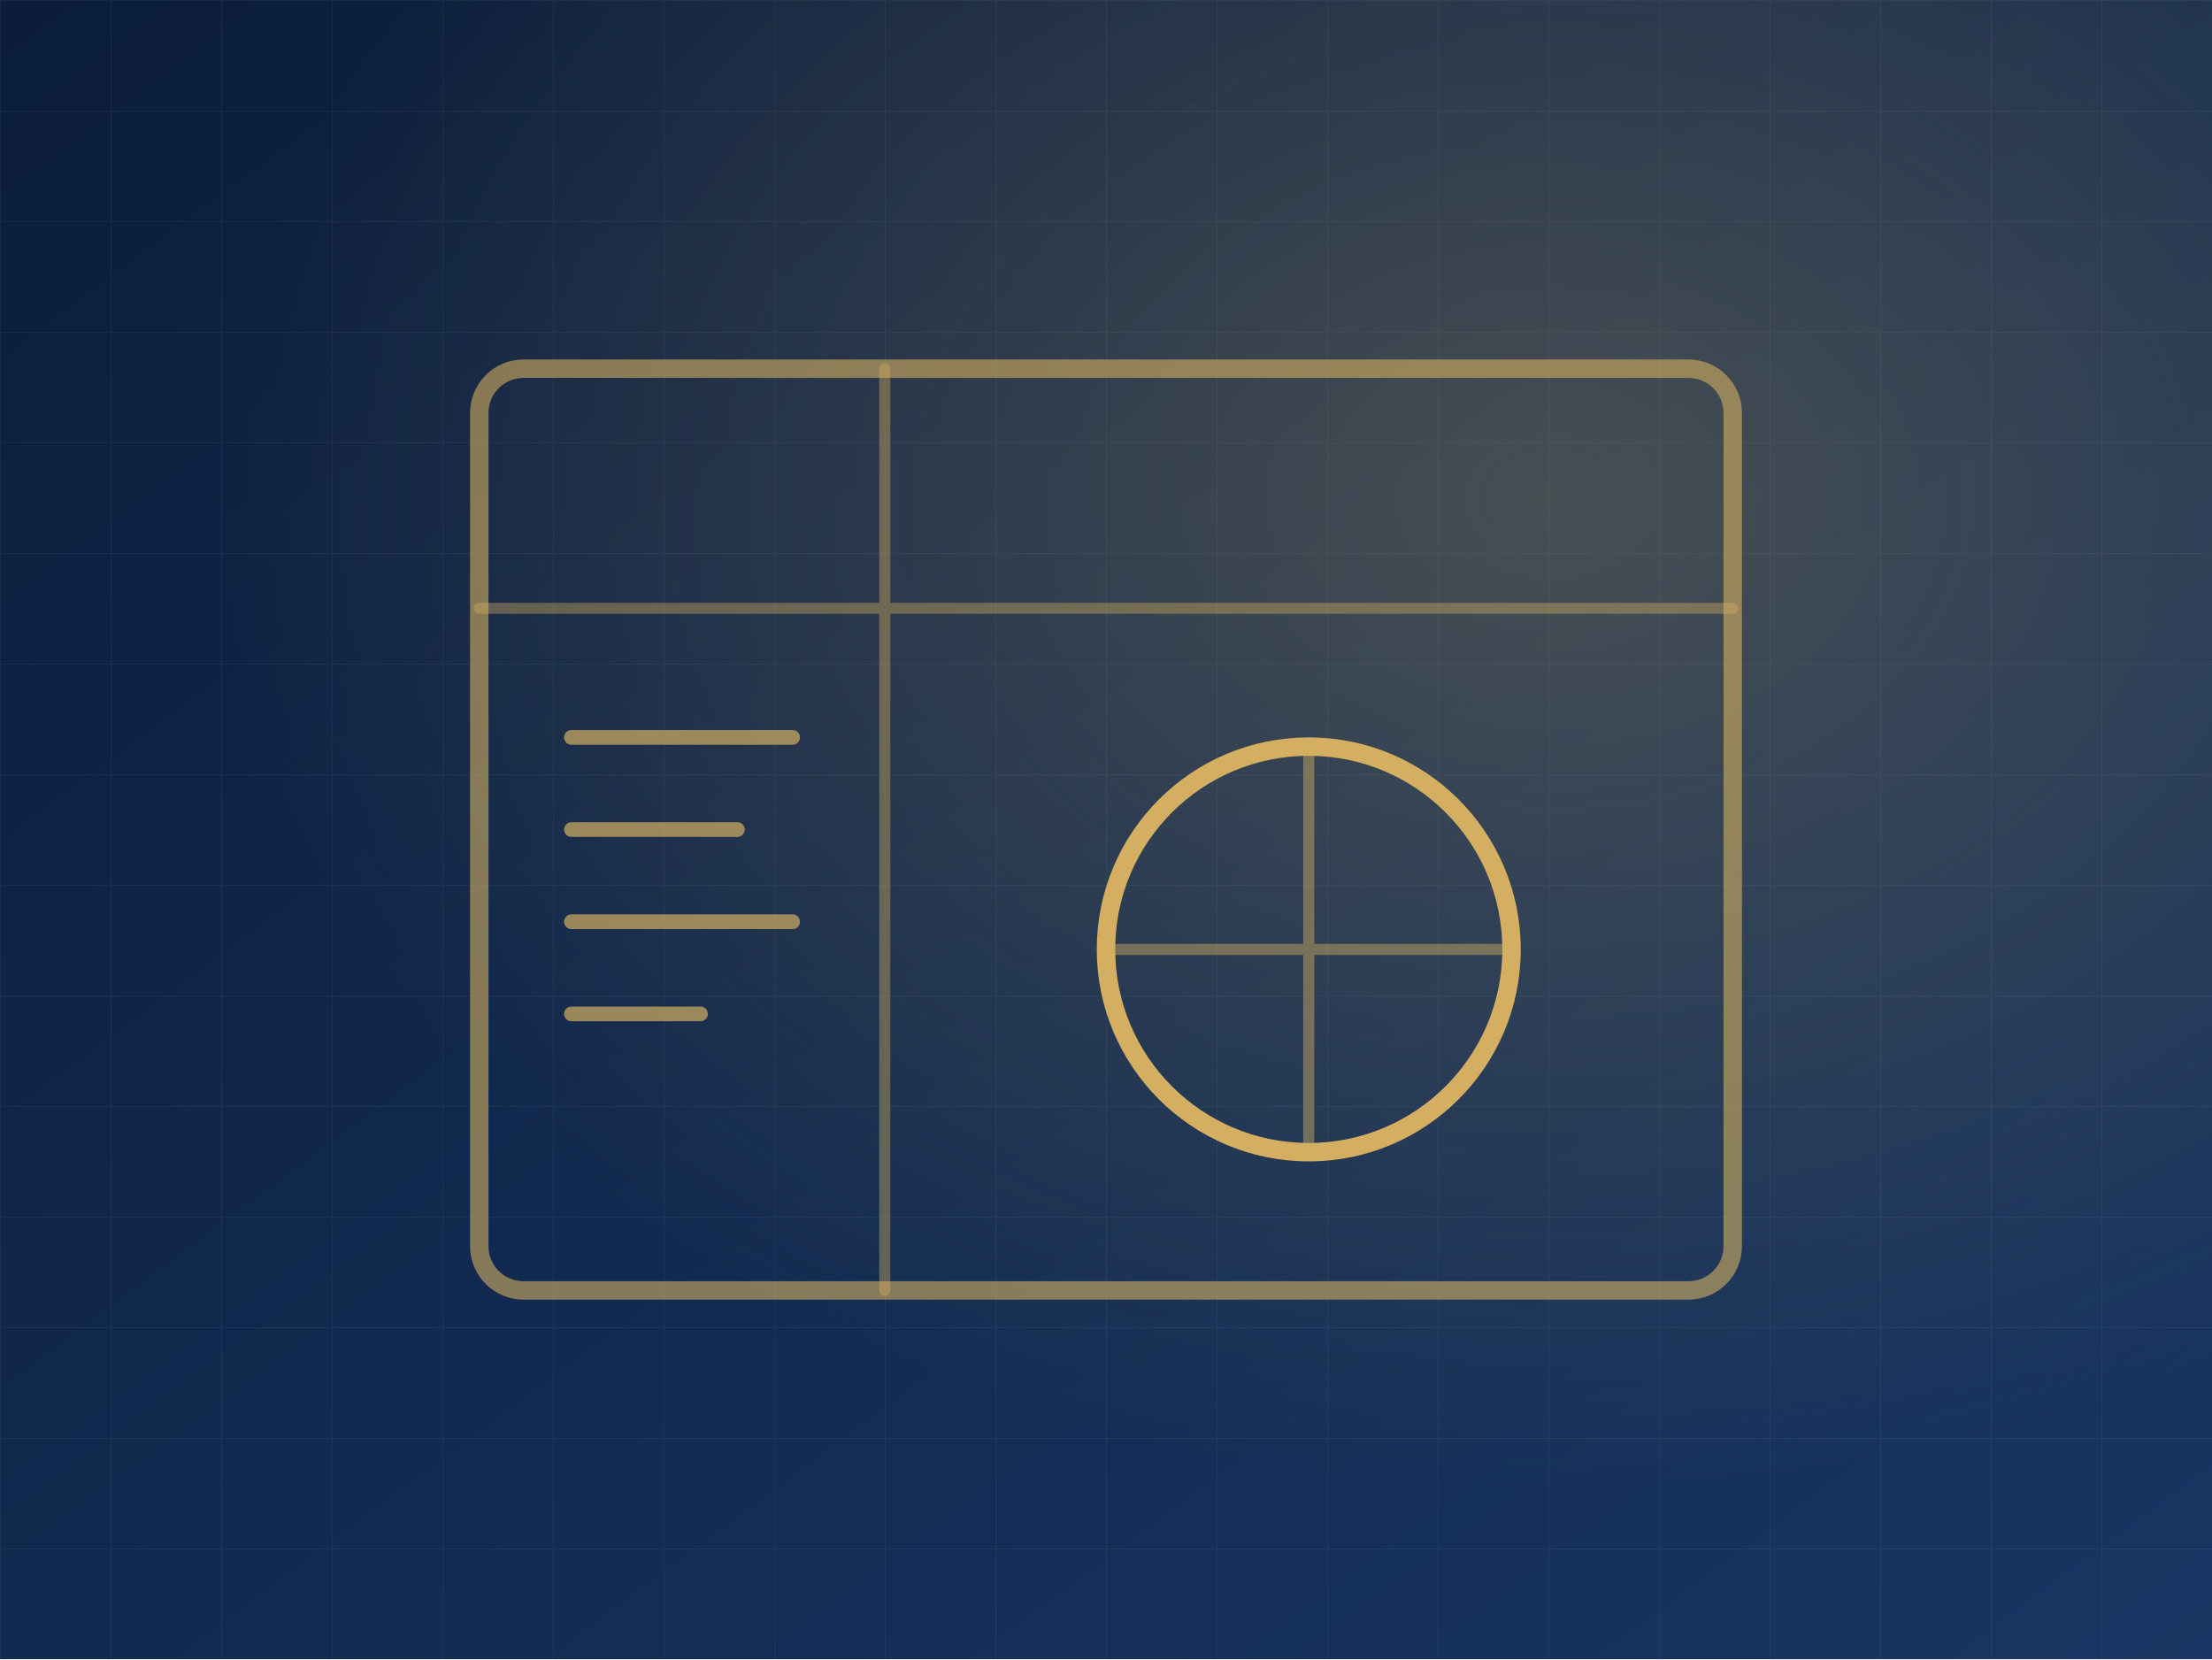
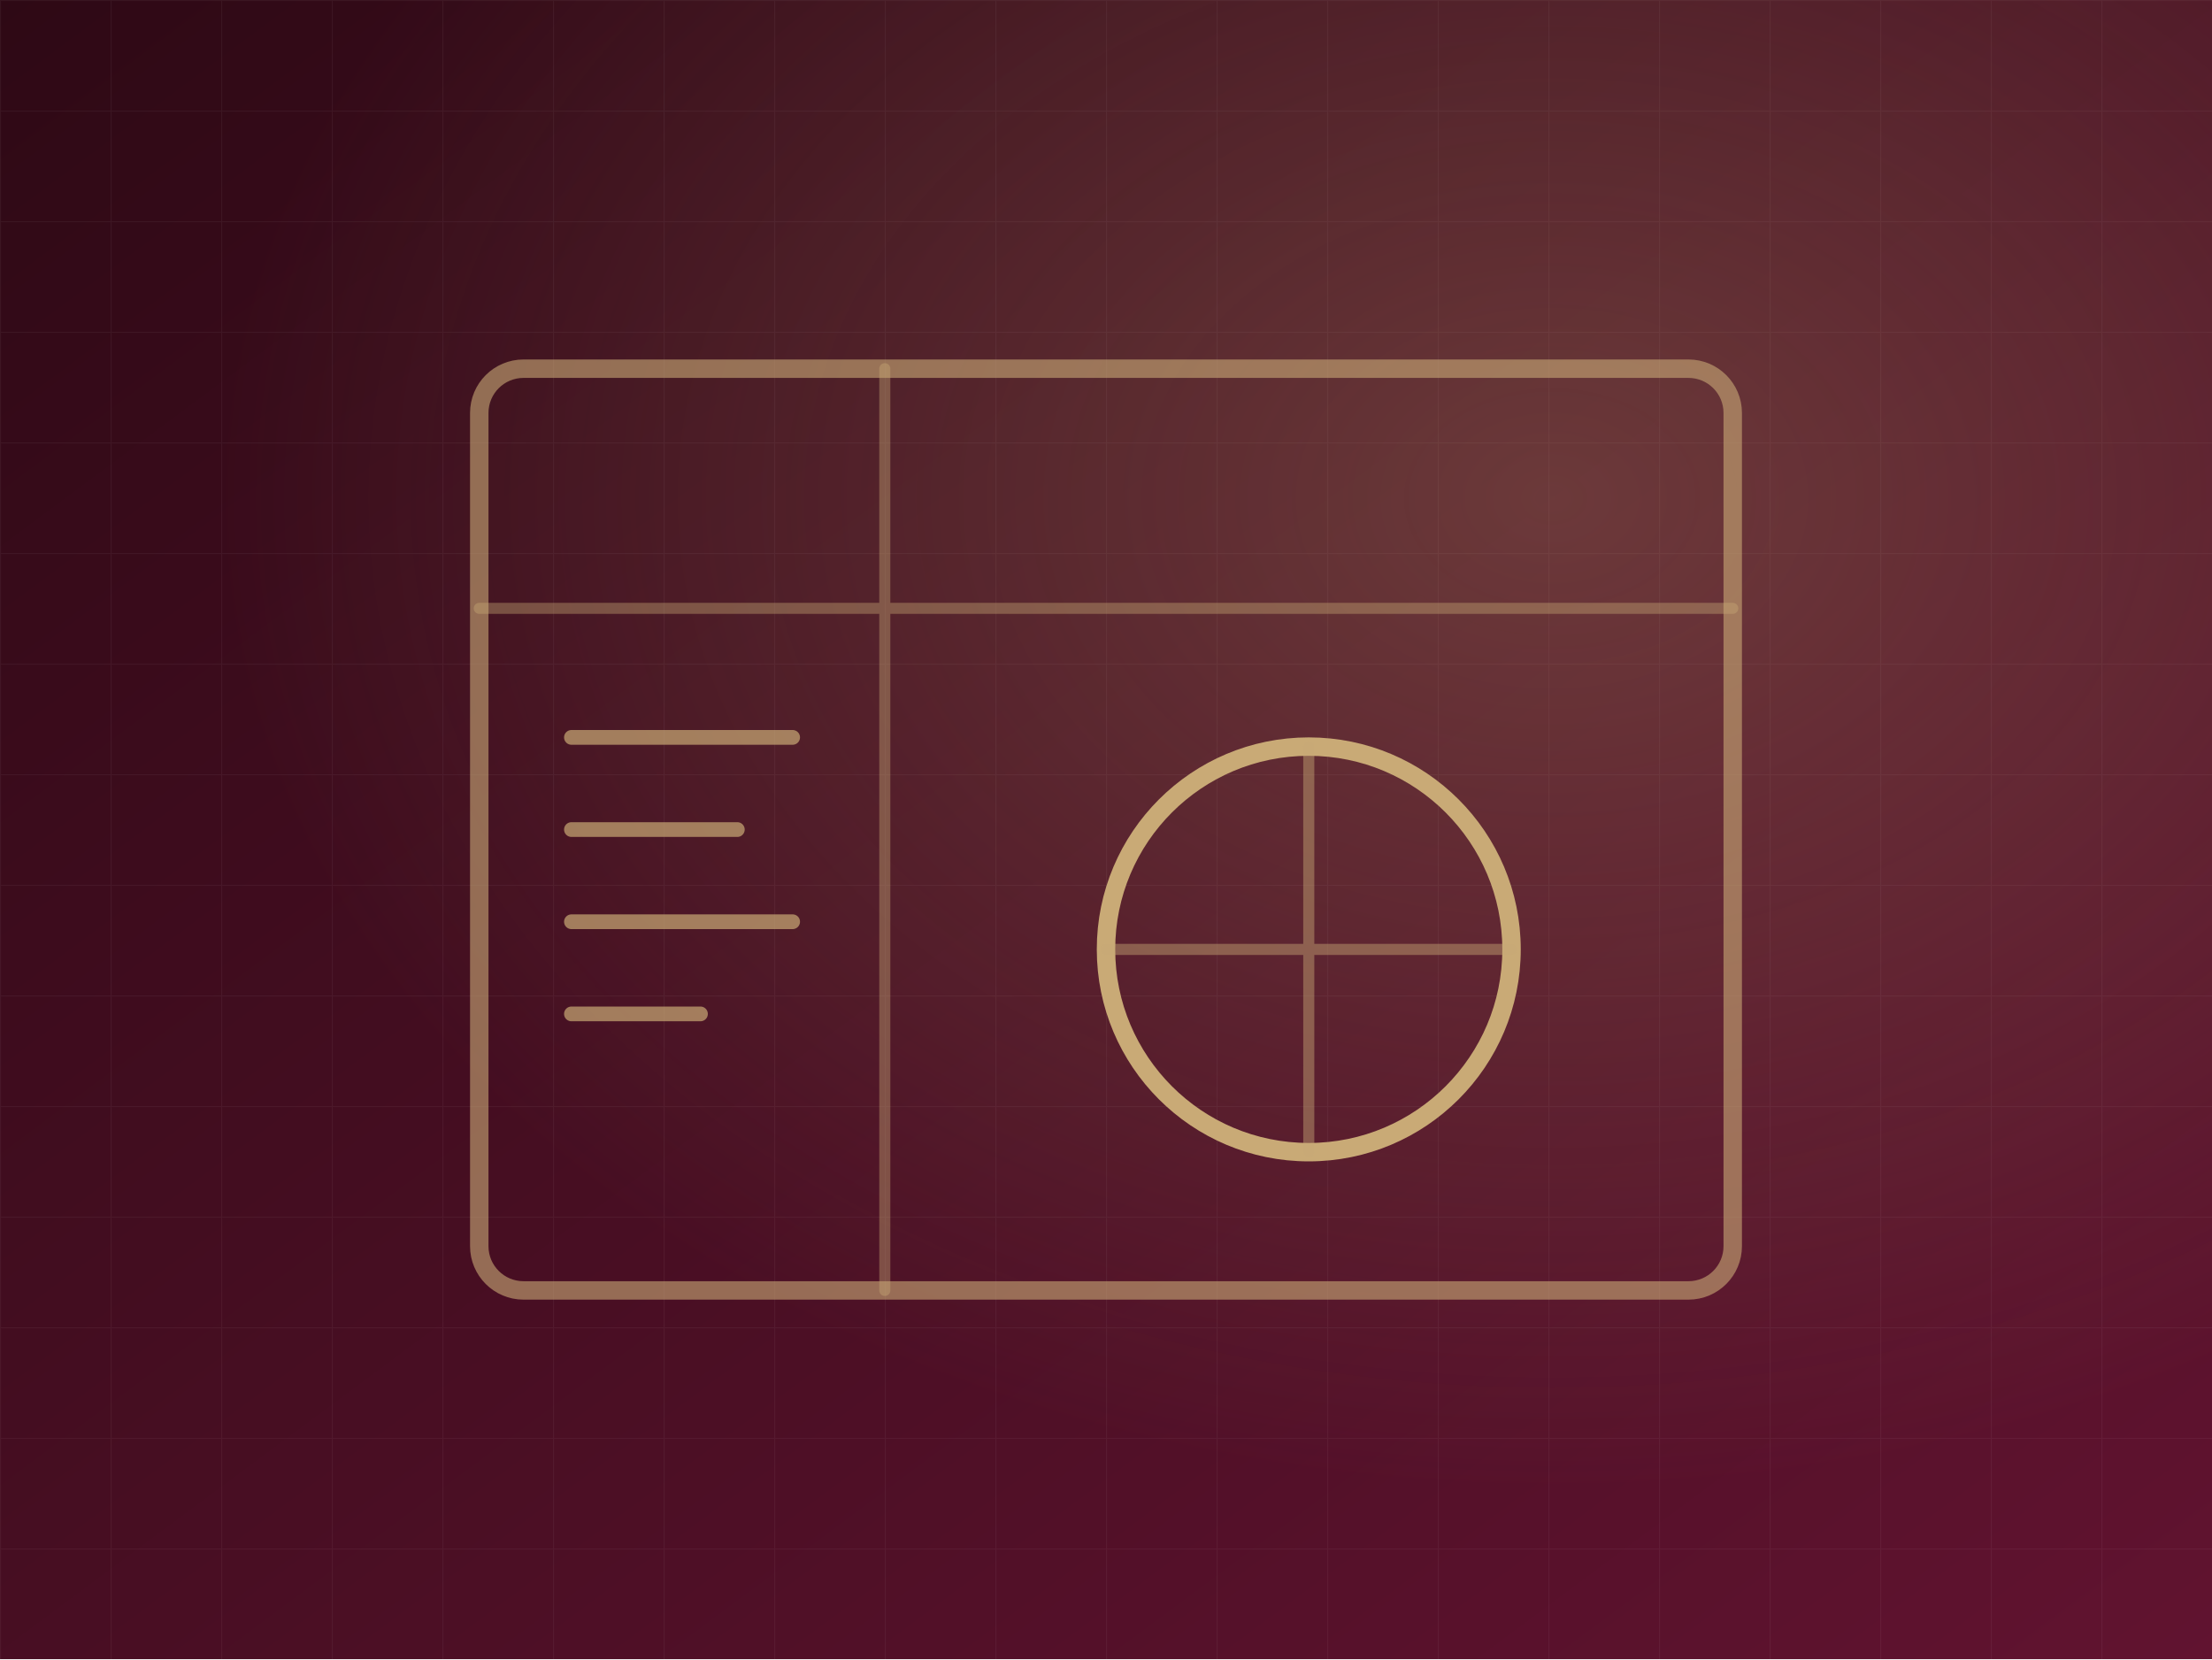
<svg xmlns="http://www.w3.org/2000/svg" viewBox="0 0 1200 900">
  <defs>
    <linearGradient id="bg" x1="0" y1="0" x2="1" y2="1">
-       <stop offset="0" stop-color="#0b1d3a" />
-       <stop offset="1" stop-color="#173663" />
+       <stop offset="0" stop-color="#2e0915" />
+       <stop offset="1" stop-color="#611330" />
    </linearGradient>
    <radialGradient id="glow" cx=".7" cy=".3" r=".6">
-       <stop offset="0" stop-color="#d4af61" stop-opacity=".28" />
-       <stop offset="1" stop-color="#d4af61" stop-opacity="0" />
+       <stop offset="0" stop-color="#c9aa76" stop-opacity=".28" />
+       <stop offset="1" stop-color="#c9aa76" stop-opacity="0" />
    </radialGradient>
    <pattern id="grid" width="60" height="60" patternUnits="userSpaceOnUse">
      <path d="M60 0H0v60" fill="none" stroke="#fff" stroke-opacity=".05" />
    </pattern>
  </defs>
  <rect width="1200" height="900" fill="url(#bg)" />
  <rect width="1200" height="900" fill="url(#grid)" />
  <rect width="1200" height="900" fill="url(#glow)" />
-   <g fill="none" stroke="#d4af61" stroke-width="10" stroke-linecap="round" stroke-linejoin="round">
+   <g fill="none" stroke="#c9aa76" stroke-width="10" stroke-linecap="round" stroke-linejoin="round">
    <rect x="260" y="200" width="680" height="500" rx="24" stroke-opacity=".6" />
    <path d="M260 330h680M480 200v500" stroke-opacity=".4" stroke-width="6" />
    <circle cx="710" cy="515" r="110" />
    <path d="M710 405v220M600 515h220" stroke-opacity=".45" stroke-width="6" />
    <path d="M310 400h120M310 450h90M310 500h120M310 550h70" stroke-opacity=".7" stroke-width="8" />
  </g>
</svg>
